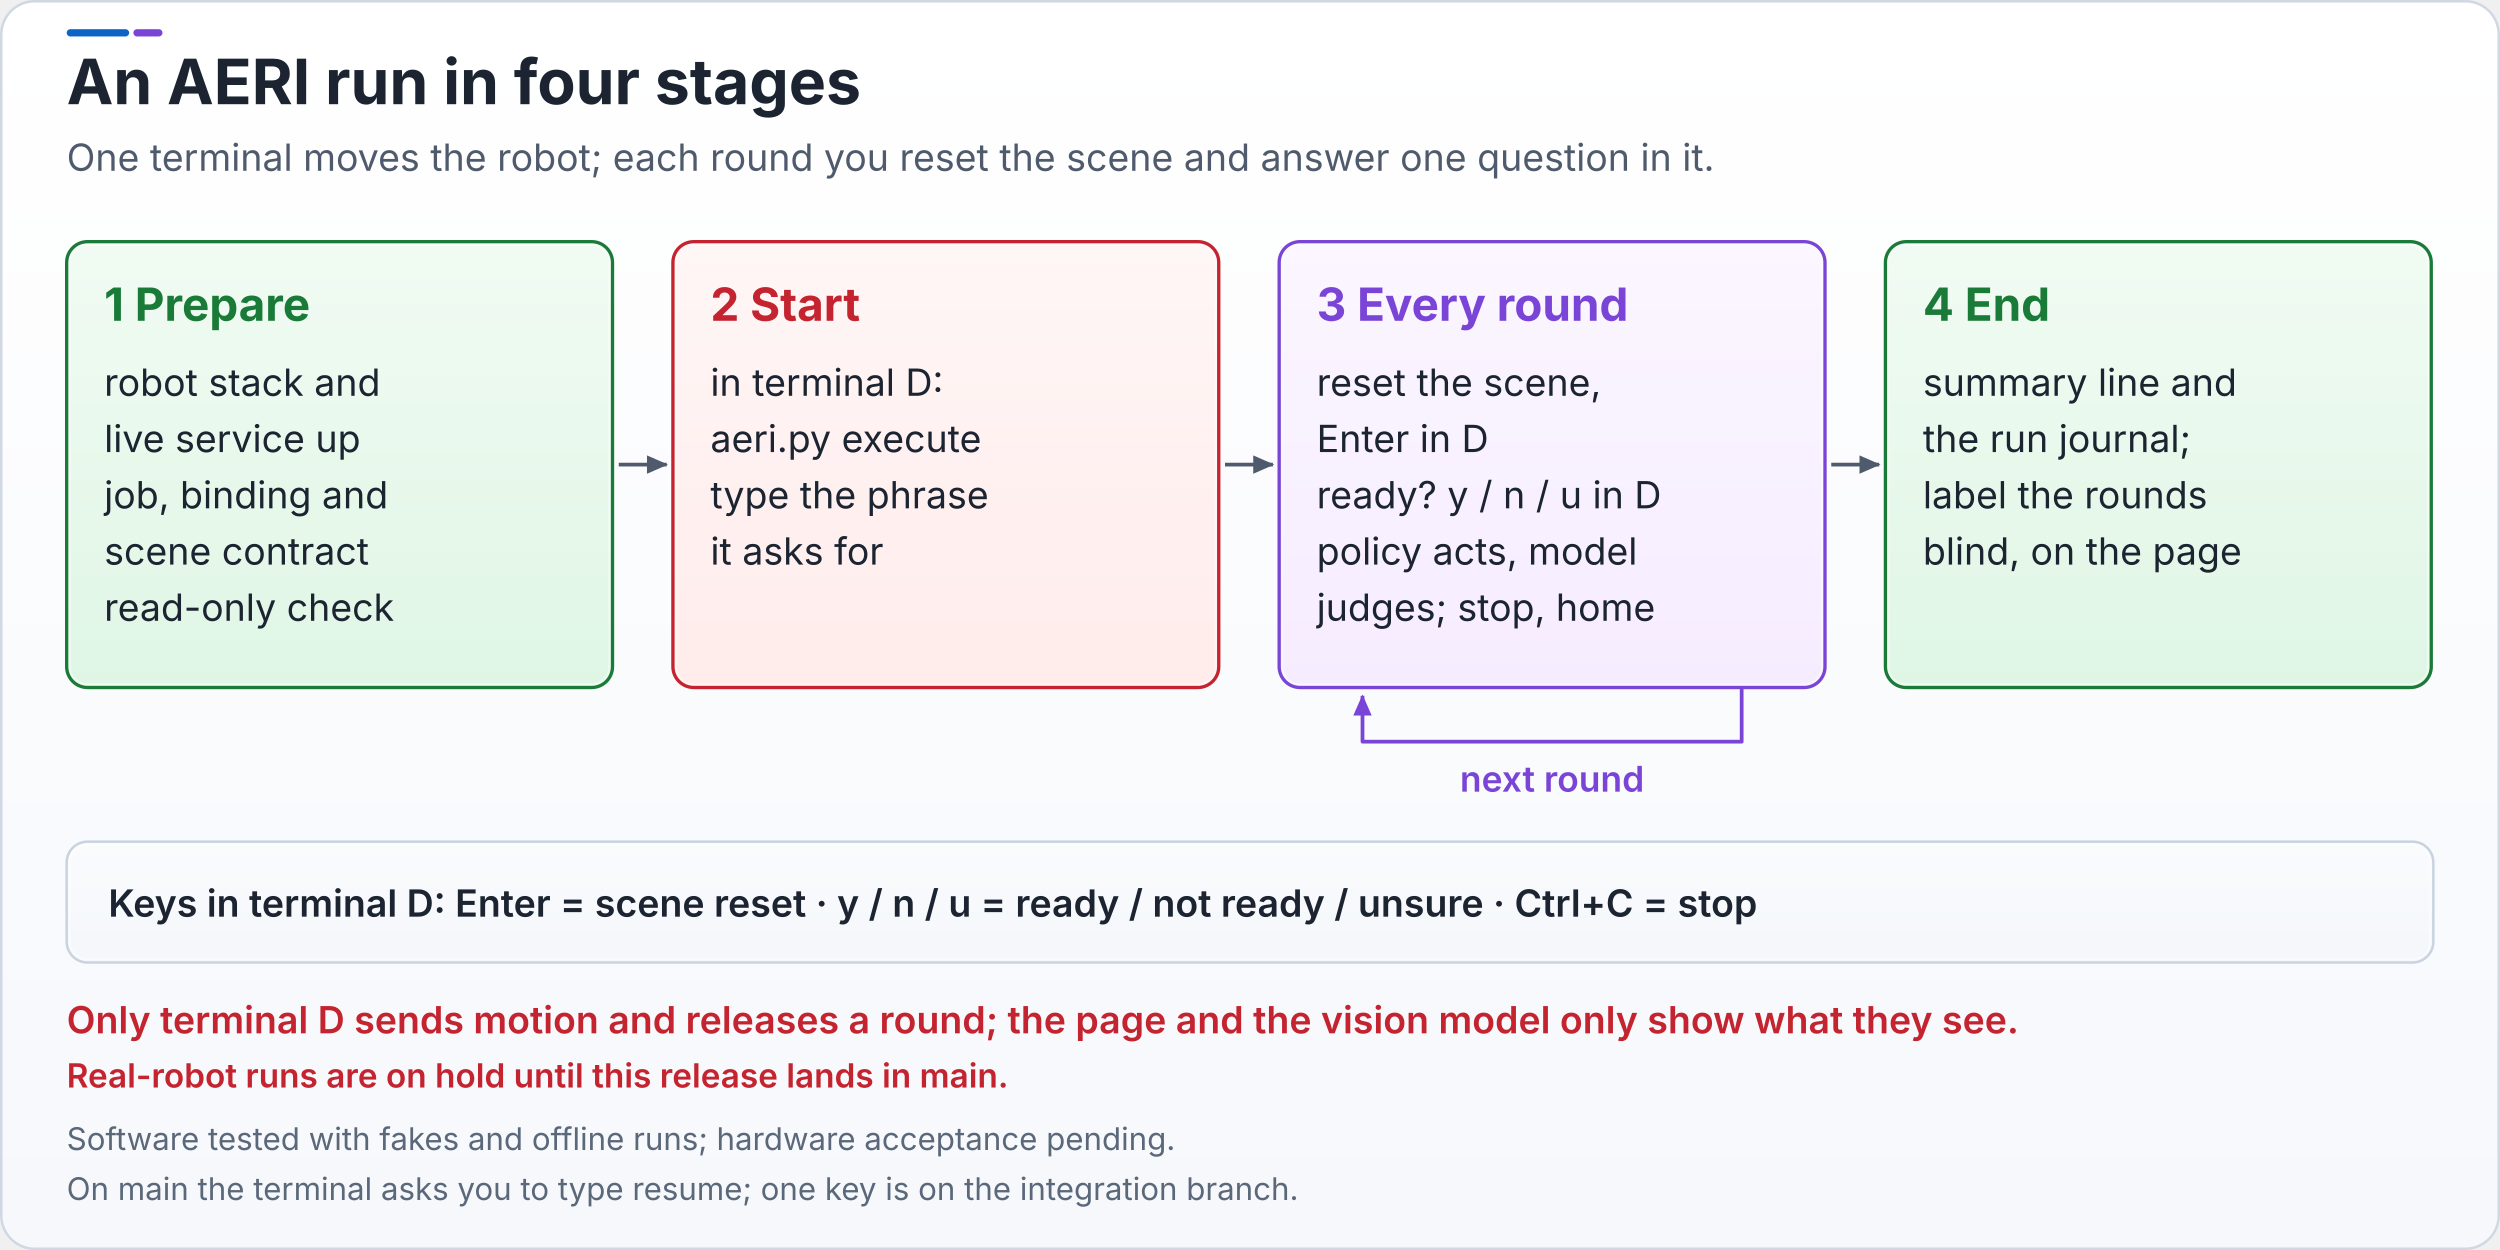
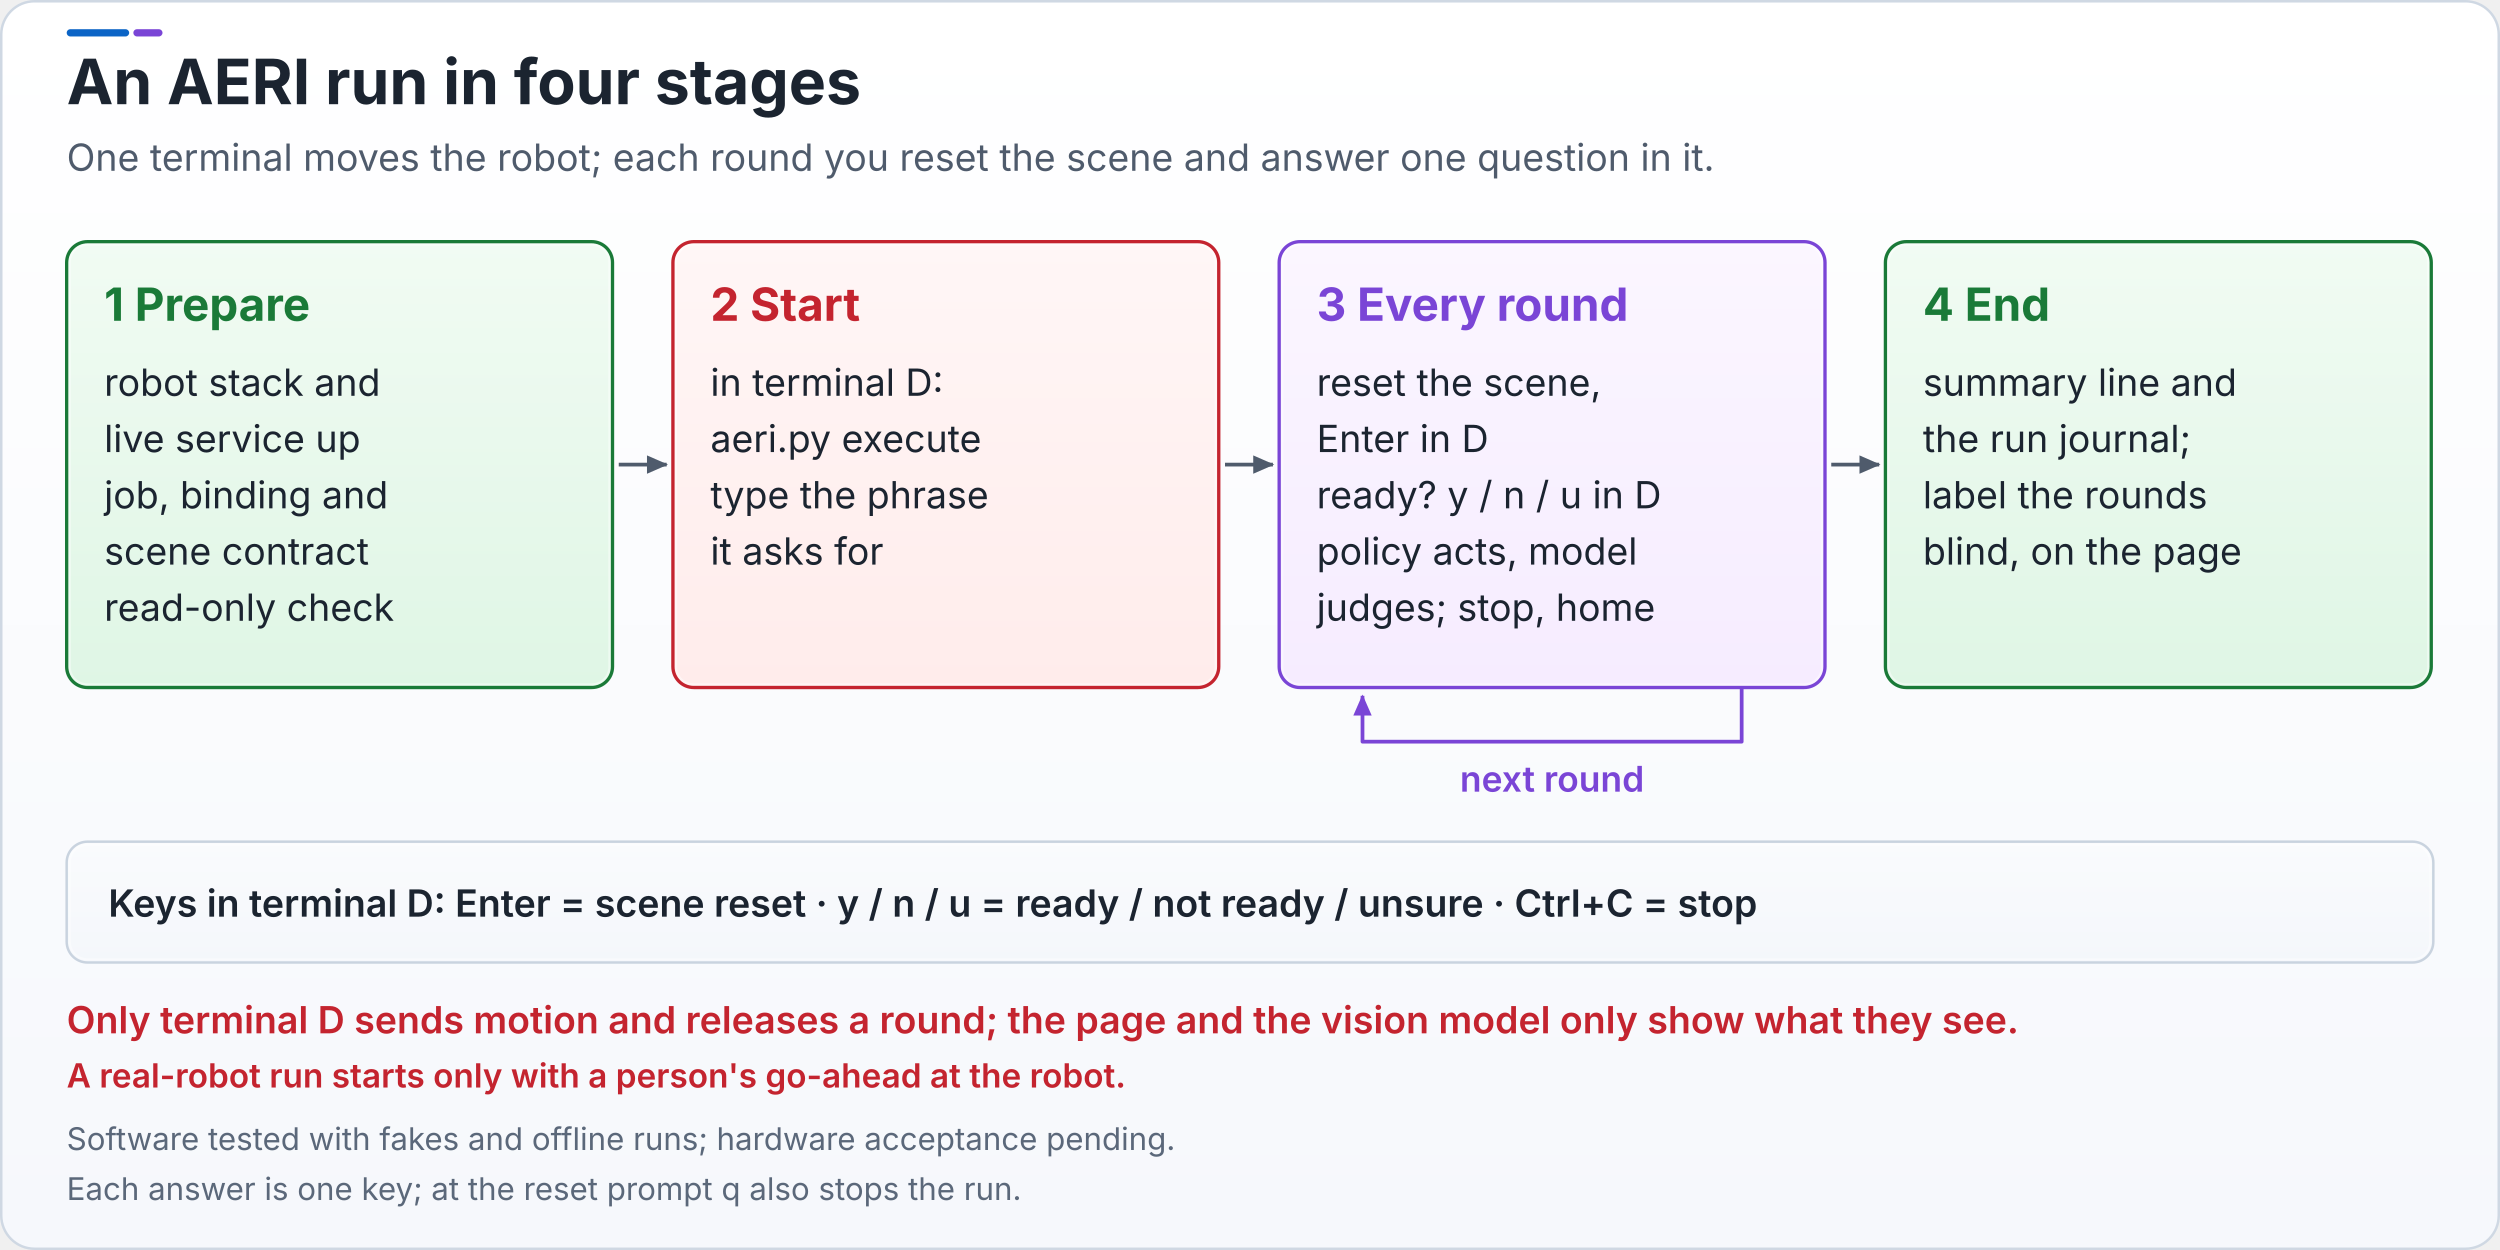
<svg xmlns="http://www.w3.org/2000/svg" viewBox="0 0 1200 600" width="1200" height="600" role="img" aria-labelledby="t d">
  <defs>
    <style>@media (prefers-reduced-motion: reduce) { * { animation: none !important; } }</style>
    <marker id="a_soft" viewBox="0 0 10 10" refX="8.5" refY="5" markerWidth="7" markerHeight="7" orient="auto">
      <path d="M1 1.5 L9 5 L1 8.5 Z" fill="#4f5b6c" />
    </marker>
    <marker id="a_system" viewBox="0 0 10 10" refX="8.5" refY="5" markerWidth="7" markerHeight="7" orient="auto">
      <path d="M1 1.5 L9 5 L1 8.5 Z" fill="#7a45d6" />
    </marker>
    <linearGradient id="g_box" x1="0" y1="0" x2="0" y2="1">
      <stop offset="0" stop-color="#fafbfd" />
      <stop offset="1" stop-color="#f4f7fb" />
    </linearGradient>
    <linearGradient id="g_danger" x1="0" y1="0" x2="0" y2="1">
      <stop offset="0" stop-color="#fff6f6" />
      <stop offset="1" stop-color="#ffeceb" />
    </linearGradient>
    <linearGradient id="g_person" x1="0" y1="0" x2="0" y2="1">
      <stop offset="0" stop-color="#f1fbf3" />
      <stop offset="1" stop-color="#dff6e5" />
    </linearGradient>
    <linearGradient id="g_system" x1="0" y1="0" x2="0" y2="1">
      <stop offset="0" stop-color="#fbf6ff" />
      <stop offset="1" stop-color="#f6ecff" />
    </linearGradient>
    <linearGradient id="g_panel" x1="0" y1="0" x2="0" y2="1">
      <stop offset="0" stop-color="#ffffff" />
      <stop offset="1" stop-color="#f6f8fc" />
    </linearGradient>
  </defs>
  <rect x="0.6" y="0.6" width="1198.8" height="598.8" rx="16" fill="url(#g_panel)" stroke="#cfd8e3" stroke-width="1.2" />
  <rect x="32" y="14" width="30" height="3.5" rx="1.75" fill="#0b64c6" />
  <rect x="64" y="14" width="14" height="3.5" rx="1.75" fill="#7a45d6" />
  <text x="32" y="50" font-family="Inter, -apple-system, 'Segoe UI', Roboto, 'Noto Sans', Helvetica, Arial, sans-serif" font-size="30" font-weight="700" text-anchor="start" fill="#1b2430">An AERI run in four stages</text>
  <text x="32" y="82" font-family="Inter, -apple-system, 'Segoe UI', Roboto, 'Noto Sans', Helvetica, Arial, sans-serif" font-size="18" font-weight="400" text-anchor="start" fill="#4f5b6c">One terminal moves the robot; each round you reset the scene and answer one question in it.</text>
  <rect x="32" y="116" width="262" height="214" rx="10" fill="url(#g_person)" stroke="#1a7a38" stroke-width="1.6" />
  <rect x="33.5" y="117.5" width="259" height="211" rx="8.5" fill="none" stroke="#ffffff" stroke-opacity="0.425" stroke-width="1" />
  <text x="50" y="154" font-family="Inter, -apple-system, 'Segoe UI', Roboto, 'Noto Sans', Helvetica, Arial, sans-serif" font-size="22" font-weight="700" text-anchor="start" fill="#1a7a38">1  Prepare</text>
  <text x="50" y="190" font-family="Inter, -apple-system, 'Segoe UI', Roboto, 'Noto Sans', Helvetica, Arial, sans-serif" font-size="18" font-weight="400" text-anchor="start" fill="#1b2430">robot stack and</text>
  <text x="50" y="217" font-family="Inter, -apple-system, 'Segoe UI', Roboto, 'Noto Sans', Helvetica, Arial, sans-serif" font-size="18" font-weight="400" text-anchor="start" fill="#1b2430">live service up</text>
  <text x="50" y="244" font-family="Inter, -apple-system, 'Segoe UI', Roboto, 'Noto Sans', Helvetica, Arial, sans-serif" font-size="18" font-weight="400" text-anchor="start" fill="#1b2430">job, binding and</text>
  <text x="50" y="271" font-family="Inter, -apple-system, 'Segoe UI', Roboto, 'Noto Sans', Helvetica, Arial, sans-serif" font-size="18" font-weight="400" text-anchor="start" fill="#1b2430">scene contract</text>
  <text x="50" y="298" font-family="Inter, -apple-system, 'Segoe UI', Roboto, 'Noto Sans', Helvetica, Arial, sans-serif" font-size="18" font-weight="400" text-anchor="start" fill="#1b2430">read-only check</text>
  <path d="M297 223.0 L320 223.0" fill="none" stroke="#4f5b6c" stroke-width="1.8" stroke-linejoin="round" marker-end="url(#a_soft)" />
  <rect x="323" y="116" width="262" height="214" rx="10" fill="url(#g_danger)" stroke="#c4242f" stroke-width="1.6" />
  <rect x="324.5" y="117.5" width="259" height="211" rx="8.5" fill="none" stroke="#ffffff" stroke-opacity="0.425" stroke-width="1" />
  <text x="341" y="154" font-family="Inter, -apple-system, 'Segoe UI', Roboto, 'Noto Sans', Helvetica, Arial, sans-serif" font-size="22" font-weight="700" text-anchor="start" fill="#c4242f">2  Start</text>
  <text x="341" y="190" font-family="Inter, -apple-system, 'Segoe UI', Roboto, 'Noto Sans', Helvetica, Arial, sans-serif" font-size="18" font-weight="400" text-anchor="start" fill="#1b2430">in terminal D:</text>
  <text x="341" y="217" font-family="Inter, -apple-system, 'Segoe UI', Roboto, 'Noto Sans', Helvetica, Arial, sans-serif" font-size="18" font-weight="400" text-anchor="start" fill="#1b2430">aeri.py execute</text>
  <text x="341" y="244" font-family="Inter, -apple-system, 'Segoe UI', Roboto, 'Noto Sans', Helvetica, Arial, sans-serif" font-size="18" font-weight="400" text-anchor="start" fill="#1b2430">type the phrase</text>
  <text x="341" y="271" font-family="Inter, -apple-system, 'Segoe UI', Roboto, 'Noto Sans', Helvetica, Arial, sans-serif" font-size="18" font-weight="400" text-anchor="start" fill="#1b2430">it asks for</text>
  <path d="M588 223.0 L611 223.0" fill="none" stroke="#4f5b6c" stroke-width="1.8" stroke-linejoin="round" marker-end="url(#a_soft)" />
  <rect x="614" y="116" width="262" height="214" rx="10" fill="url(#g_system)" stroke="#7a45d6" stroke-width="1.6" />
  <rect x="615.5" y="117.5" width="259" height="211" rx="8.5" fill="none" stroke="#ffffff" stroke-opacity="0.425" stroke-width="1" />
  <text x="632" y="154" font-family="Inter, -apple-system, 'Segoe UI', Roboto, 'Noto Sans', Helvetica, Arial, sans-serif" font-size="22" font-weight="700" text-anchor="start" fill="#7a45d6">3  Every round</text>
  <text x="632" y="190" font-family="Inter, -apple-system, 'Segoe UI', Roboto, 'Noto Sans', Helvetica, Arial, sans-serif" font-size="18" font-weight="400" text-anchor="start" fill="#1b2430">reset the scene,</text>
  <text x="632" y="217" font-family="Inter, -apple-system, 'Segoe UI', Roboto, 'Noto Sans', Helvetica, Arial, sans-serif" font-size="18" font-weight="400" text-anchor="start" fill="#1b2430">Enter in D</text>
  <text x="632" y="244" font-family="Inter, -apple-system, 'Segoe UI', Roboto, 'Noto Sans', Helvetica, Arial, sans-serif" font-size="18" font-weight="400" text-anchor="start" fill="#1b2430">ready? y / n / u in D</text>
  <text x="632" y="271" font-family="Inter, -apple-system, 'Segoe UI', Roboto, 'Noto Sans', Helvetica, Arial, sans-serif" font-size="18" font-weight="400" text-anchor="start" fill="#1b2430">policy acts, model</text>
  <text x="632" y="298" font-family="Inter, -apple-system, 'Segoe UI', Roboto, 'Noto Sans', Helvetica, Arial, sans-serif" font-size="18" font-weight="400" text-anchor="start" fill="#1b2430">judges; stop, home</text>
  <path d="M879 223.0 L902 223.0" fill="none" stroke="#4f5b6c" stroke-width="1.8" stroke-linejoin="round" marker-end="url(#a_soft)" />
  <rect x="905" y="116" width="262" height="214" rx="10" fill="url(#g_person)" stroke="#1a7a38" stroke-width="1.6" />
  <rect x="906.5" y="117.5" width="259" height="211" rx="8.5" fill="none" stroke="#ffffff" stroke-opacity="0.425" stroke-width="1" />
  <text x="923" y="154" font-family="Inter, -apple-system, 'Segoe UI', Roboto, 'Noto Sans', Helvetica, Arial, sans-serif" font-size="22" font-weight="700" text-anchor="start" fill="#1a7a38">4  End</text>
  <text x="923" y="190" font-family="Inter, -apple-system, 'Segoe UI', Roboto, 'Noto Sans', Helvetica, Arial, sans-serif" font-size="18" font-weight="400" text-anchor="start" fill="#1b2430">summary line and</text>
  <text x="923" y="217" font-family="Inter, -apple-system, 'Segoe UI', Roboto, 'Noto Sans', Helvetica, Arial, sans-serif" font-size="18" font-weight="400" text-anchor="start" fill="#1b2430">the run journal;</text>
  <text x="923" y="244" font-family="Inter, -apple-system, 'Segoe UI', Roboto, 'Noto Sans', Helvetica, Arial, sans-serif" font-size="18" font-weight="400" text-anchor="start" fill="#1b2430">label the rounds</text>
  <text x="923" y="271" font-family="Inter, -apple-system, 'Segoe UI', Roboto, 'Noto Sans', Helvetica, Arial, sans-serif" font-size="18" font-weight="400" text-anchor="start" fill="#1b2430">blind, on the page</text>
  <path d="M836 330 L836 356 L654 356 L654 334" fill="none" stroke="#7a45d6" stroke-width="1.8" stroke-linejoin="round" marker-end="url(#a_system)" />
  <text x="745.0" y="380" font-family="Inter, -apple-system, 'Segoe UI', Roboto, 'Noto Sans', Helvetica, Arial, sans-serif" font-size="17" font-weight="600" text-anchor="middle" fill="#7a45d6">next round</text>
  <rect x="32" y="404" width="1136" height="58" rx="10" fill="url(#g_box)" stroke="#c9d3df" stroke-width="1.2" />
  <rect x="33.5" y="405.5" width="1133" height="55" rx="8.5" fill="none" stroke="#ffffff" stroke-opacity="0.425" stroke-width="1" />
  <text x="52" y="440" font-family="Inter, -apple-system, 'Segoe UI', Roboto, 'Noto Sans', Helvetica, Arial, sans-serif" font-size="18" font-weight="600" text-anchor="start" fill="#1b2430">Keys in terminal D:  Enter = scene reset  ·  y / n / u = ready / not ready / unsure  ·  Ctrl+C = stop</text>
  <text x="32" y="496" font-family="Inter, -apple-system, 'Segoe UI', Roboto, 'Noto Sans', Helvetica, Arial, sans-serif" font-size="18" font-weight="600" text-anchor="start" fill="#c4242f">Only terminal D sends motion and releases a round; the page and the vision model only show what they see.</text>
-   <text x="32" y="522" font-family="Inter, -apple-system, 'Segoe UI', Roboto, 'Noto Sans', Helvetica, Arial, sans-serif" font-size="16" font-weight="600" text-anchor="start" fill="#c4242f">Real-robot runs are on hold until this release lands in main.</text>
+   <text x="32" y="522" font-family="Inter, -apple-system, 'Segoe UI', Roboto, 'Noto Sans', Helvetica, Arial, sans-serif" font-size="16" font-weight="600" text-anchor="start" fill="#c4242f">A real-robot run starts only with a person's go-ahead at the robot.</text>
  <text x="32" y="552" font-family="Inter, -apple-system, 'Segoe UI', Roboto, 'Noto Sans', Helvetica, Arial, sans-serif" font-size="15" font-weight="400" text-anchor="start" fill="#5b687a">Software tested with fakes and offline runs; hardware acceptance pending.</text>
-   <text x="32" y="576" font-family="Inter, -apple-system, 'Segoe UI', Roboto, 'Noto Sans', Helvetica, Arial, sans-serif" font-size="15" font-weight="400" text-anchor="start" fill="#5b687a">On main the terminal asks you to type resume; one key is on the integration branch.</text>
+   <text x="32" y="576" font-family="Inter, -apple-system, 'Segoe UI', Roboto, 'Noto Sans', Helvetica, Arial, sans-serif" font-size="15" font-weight="400" text-anchor="start" fill="#5b687a">Each answer is one key; at the reset prompt q also stops the run.</text>
</svg>
